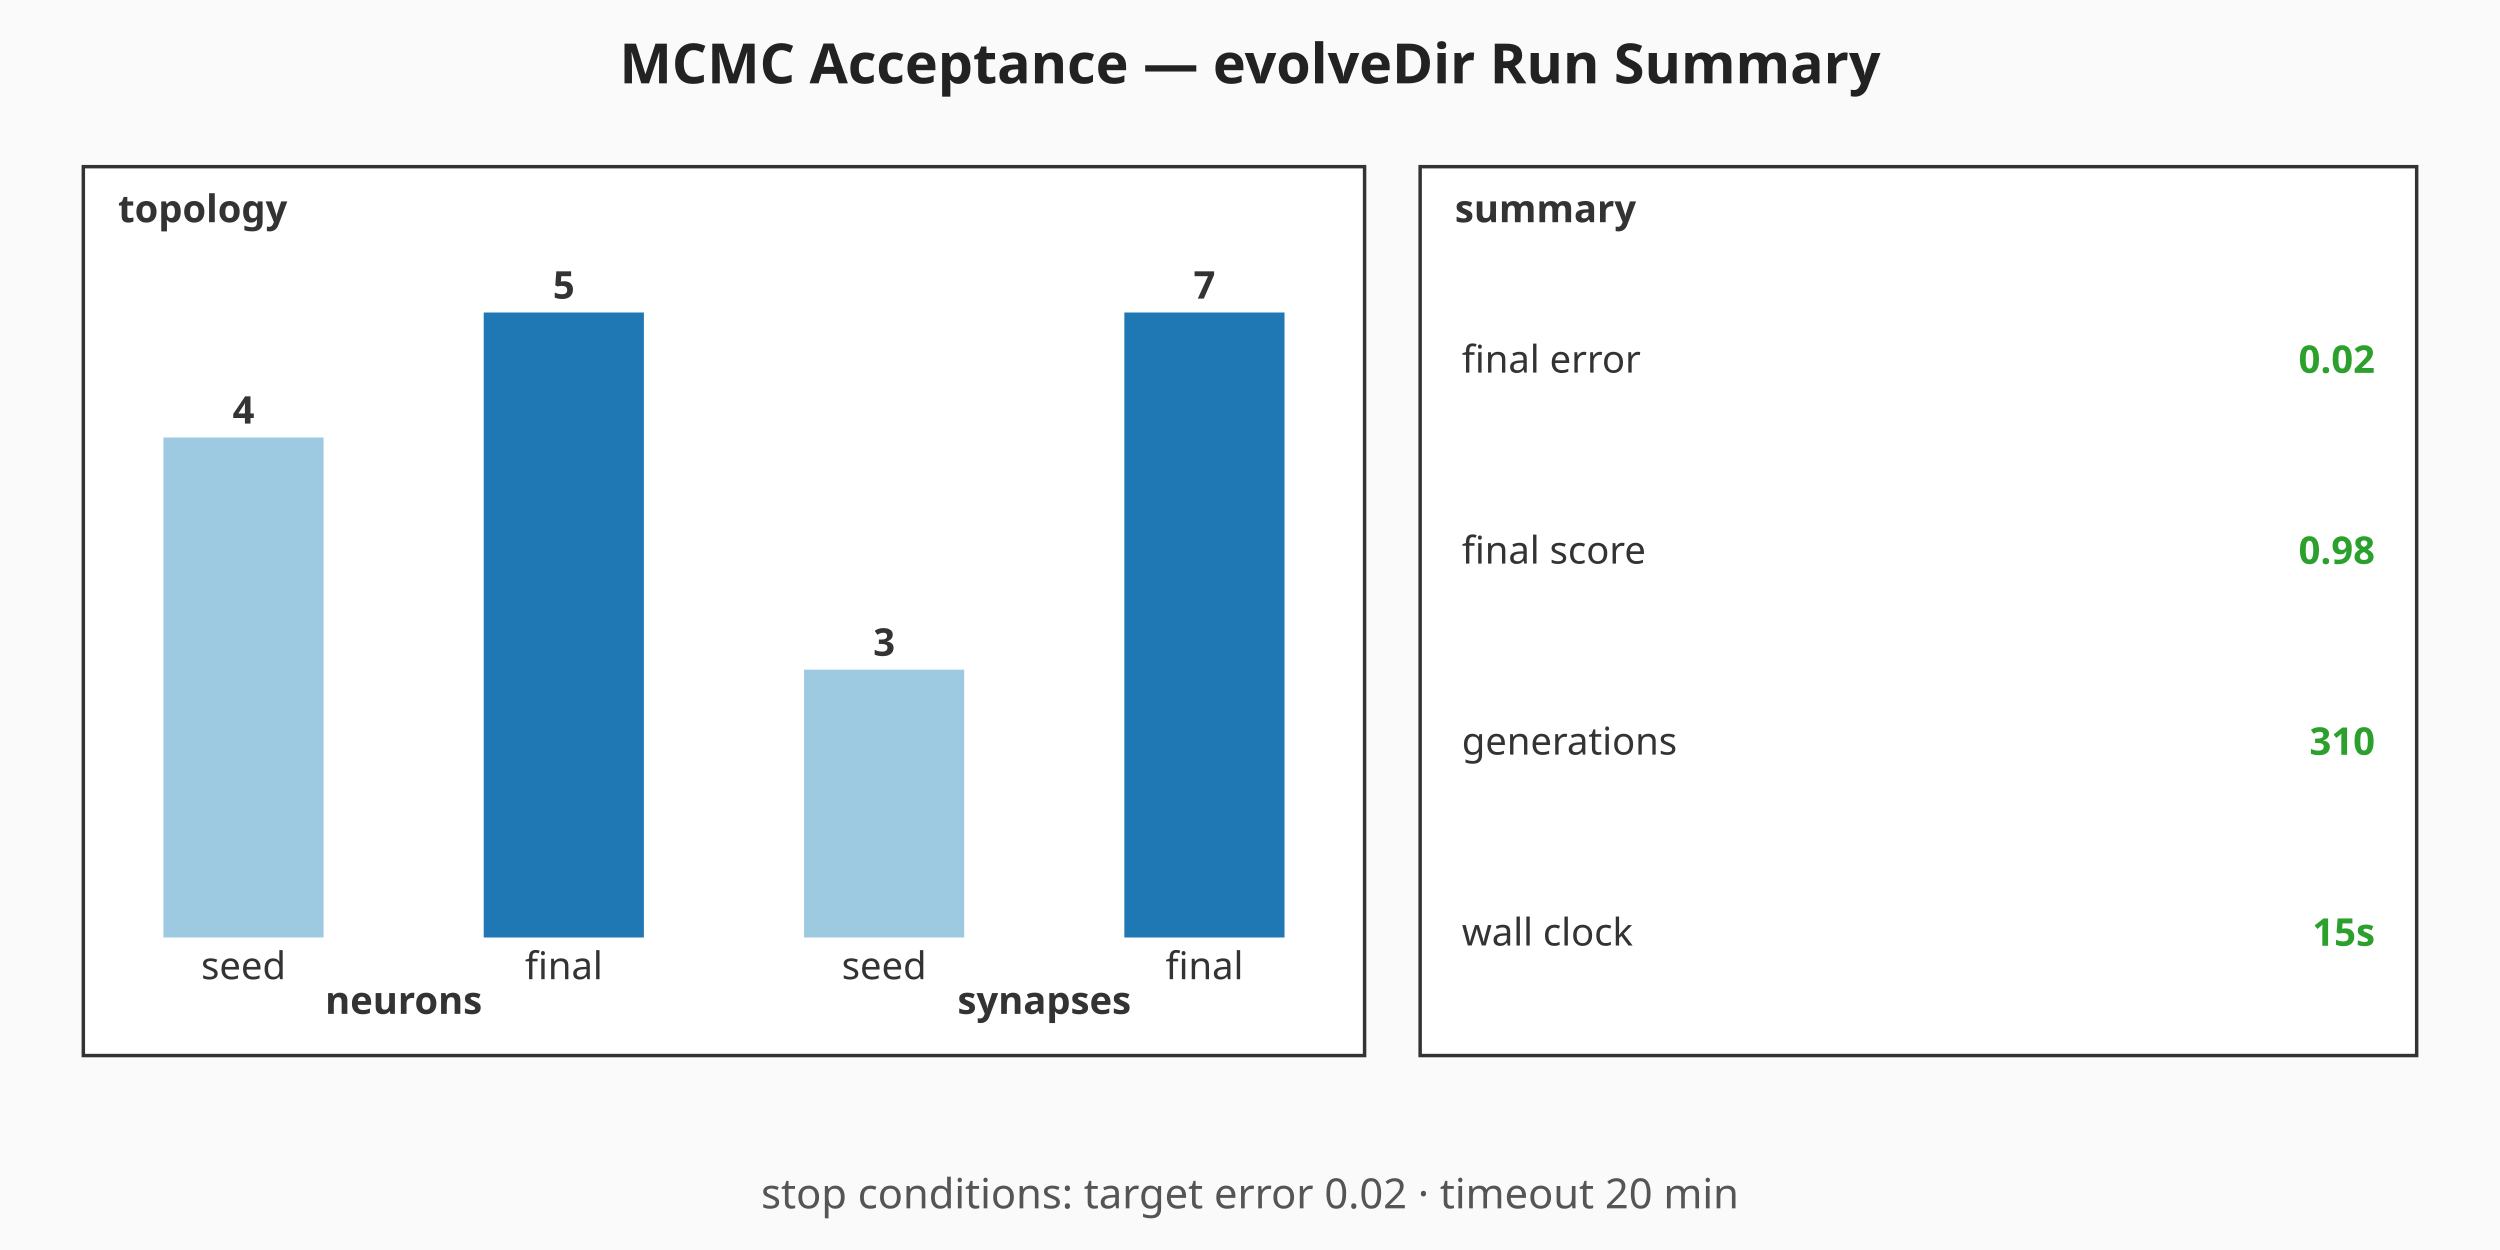
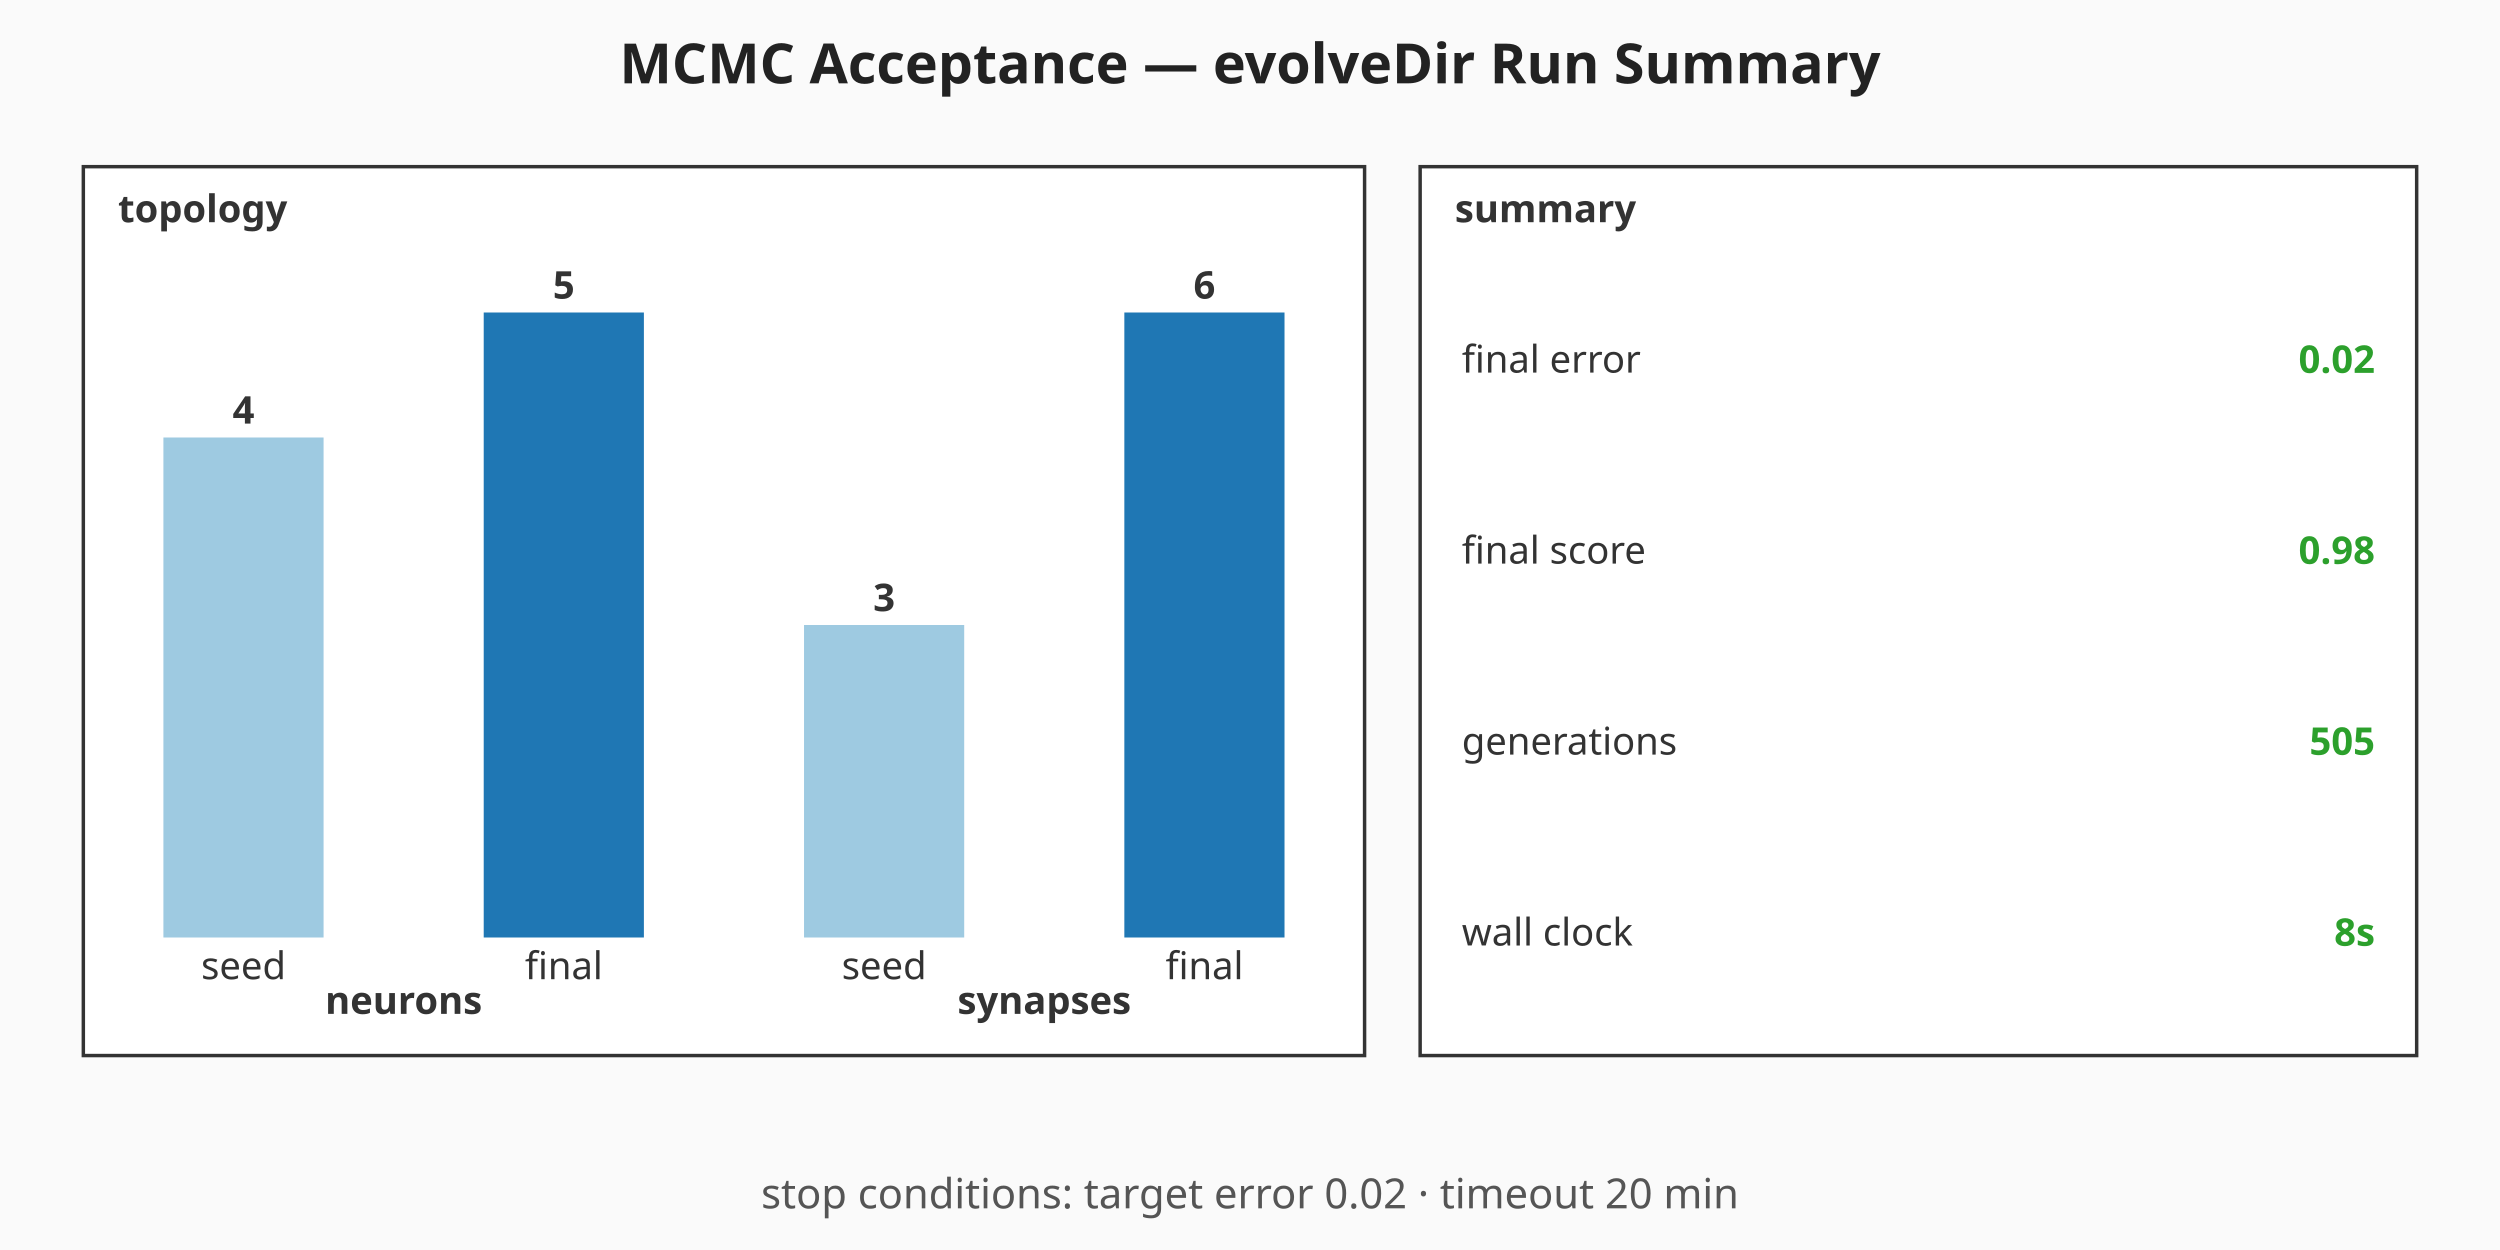
<svg xmlns="http://www.w3.org/2000/svg" viewBox="0 0 720 360" width="720" height="360" role="img" aria-label="MCMC Acceptance — evolveDir Run Summary summary chart">
  <rect width="720" height="360" fill="#fafafa" />
  <text x="360" y="24" text-anchor="middle" font-family="sans-serif" font-size="16" font-weight="bold" fill="#222">MCMC Acceptance — evolveDir Run Summary</text>
  <g class="topology" font-family="sans-serif" font-size="11" fill="#333">
    <rect x="24" y="48" width="369" height="256" fill="#ffffff" stroke="#333" stroke-width="1" />
    <text x="34" y="64" font-weight="bold">topology</text>
    <rect class="topo-bar topo-bar-seed-neurons" x="47.06" y="126" width="46.13" height="144" fill="#9ecae1" />
    <text x="70.13" y="122" text-anchor="middle" font-weight="bold">4</text>
    <text x="70.13" y="282" text-anchor="middle">seed</text>
    <rect class="topo-bar topo-bar-final-neurons" x="139.31" y="90" width="46.13" height="180" fill="#1f77b4" />
    <text x="162.38" y="86" text-anchor="middle" font-weight="bold">5</text>
    <text x="162.38" y="282" text-anchor="middle">final</text>
    <text x="116.25" y="292" text-anchor="middle" font-weight="bold">neurons</text>
-     <rect class="topo-bar topo-bar-seed-synapses" x="231.56" y="192.86" width="46.13" height="77.14" fill="#9ecae1" />
-     <text x="254.63" y="188.86" text-anchor="middle" font-weight="bold">3</text>
+     <rect class="topo-bar topo-bar-seed-synapses" x="231.56" y="180" width="46.13" height="90" fill="#9ecae1" />
+     <text x="254.63" y="176" text-anchor="middle" font-weight="bold">3</text>
    <text x="254.63" y="282" text-anchor="middle">seed</text>
    <rect class="topo-bar topo-bar-final-synapses" x="323.81" y="90" width="46.13" height="180" fill="#1f77b4" />
-     <text x="346.88" y="86" text-anchor="middle" font-weight="bold">7</text>
+     <text x="346.88" y="86" text-anchor="middle" font-weight="bold">6</text>
    <text x="346.88" y="282" text-anchor="middle">final</text>
    <text x="300.75" y="292" text-anchor="middle" font-weight="bold">synapses</text>
  </g>
  <g class="callouts" font-family="sans-serif" font-size="11" fill="#333">
    <rect x="409" y="48" width="287" height="256" fill="#ffffff" stroke="#333" stroke-width="1" />
    <text x="419" y="64" font-weight="bold">summary</text>
    <text class="callout-label" x="421" y="103.5" dominant-baseline="middle">final error</text>
    <text class="callout-value" x="684" y="103.5" text-anchor="end" dominant-baseline="middle" font-weight="bold" fill="#2ca02c">0.02</text>
    <text class="callout-label" x="421" y="158.5" dominant-baseline="middle">final score</text>
    <text class="callout-value" x="684" y="158.5" text-anchor="end" dominant-baseline="middle" font-weight="bold" fill="#2ca02c">0.98</text>
    <text class="callout-label" x="421" y="213.5" dominant-baseline="middle">generations</text>
-     <text class="callout-value" x="684" y="213.5" text-anchor="end" dominant-baseline="middle" font-weight="bold" fill="#2ca02c">310</text>
+     <text class="callout-value" x="684" y="213.5" text-anchor="end" dominant-baseline="middle" font-weight="bold" fill="#2ca02c">505</text>
    <text class="callout-label" x="421" y="268.5" dominant-baseline="middle">wall clock</text>
-     <text class="callout-value" x="684" y="268.5" text-anchor="end" dominant-baseline="middle" font-weight="bold" fill="#2ca02c">15s</text>
+     <text class="callout-value" x="684" y="268.5" text-anchor="end" dominant-baseline="middle" font-weight="bold" fill="#2ca02c">8s</text>
  </g>
  <g class="caption" font-family="sans-serif" font-size="12" fill="#555">
    <text x="360" y="348" text-anchor="middle">stop conditions: target error 0.02 · timeout 20 min</text>
  </g>
</svg>
